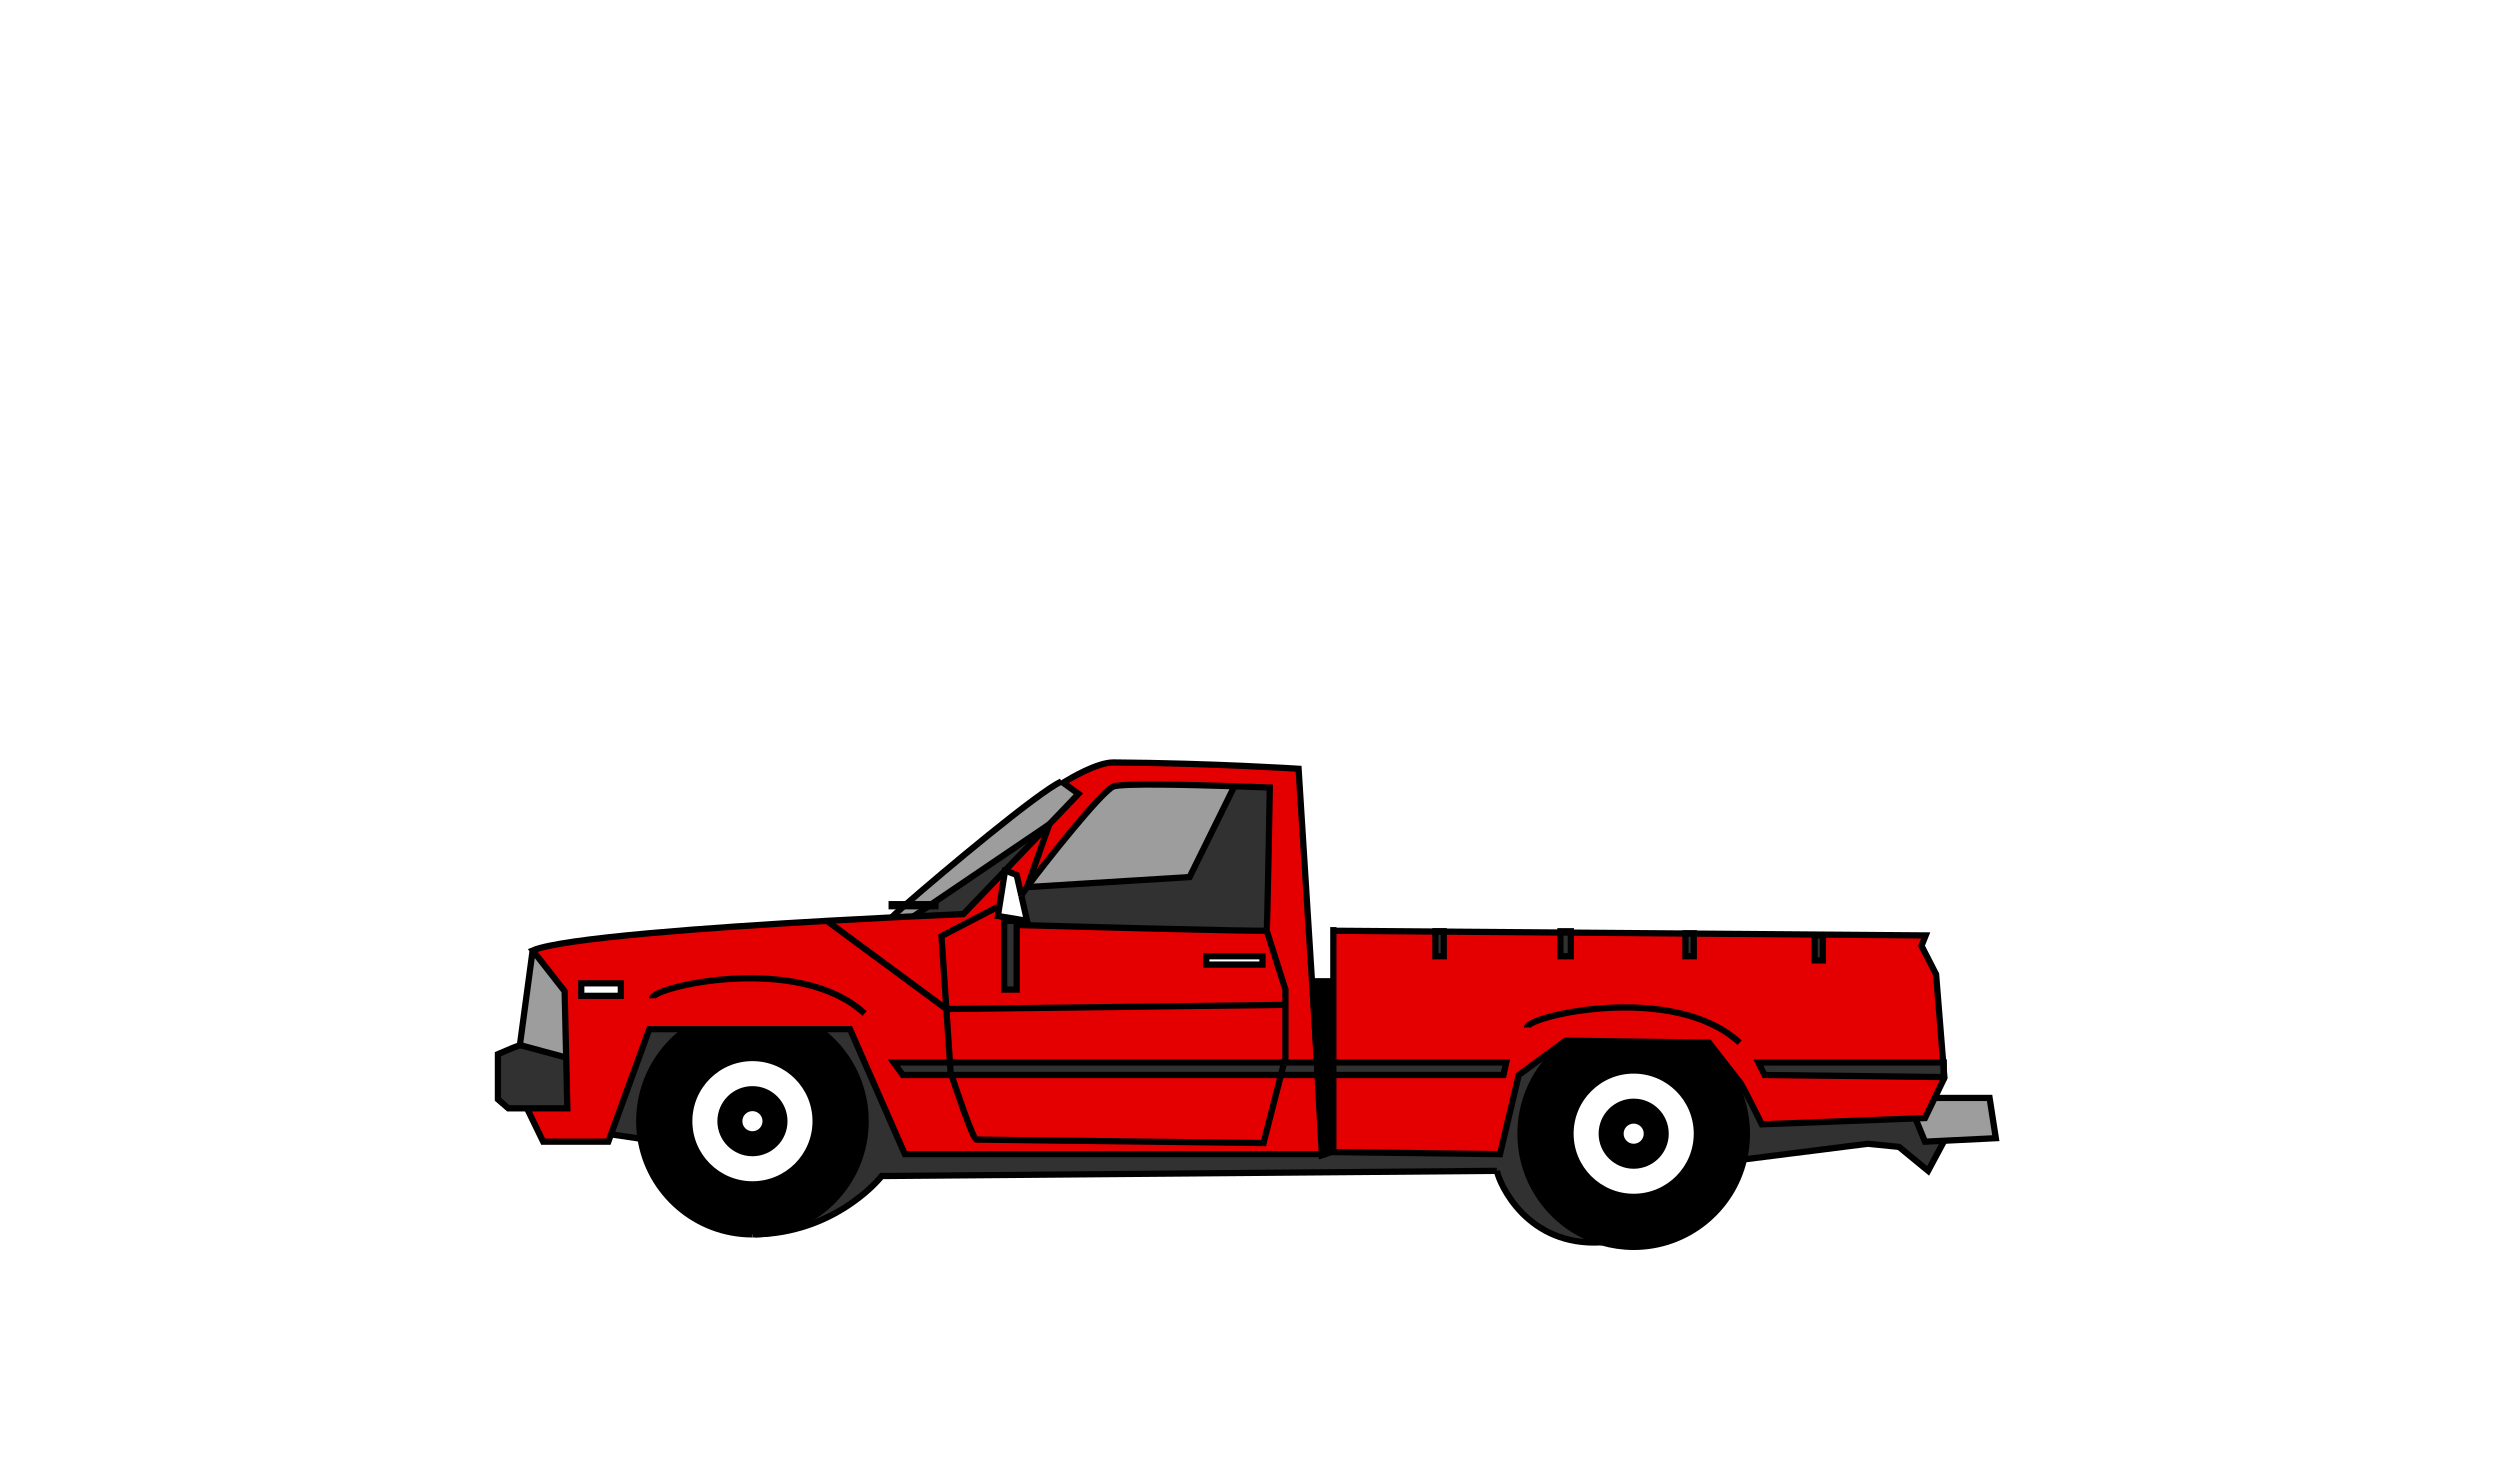
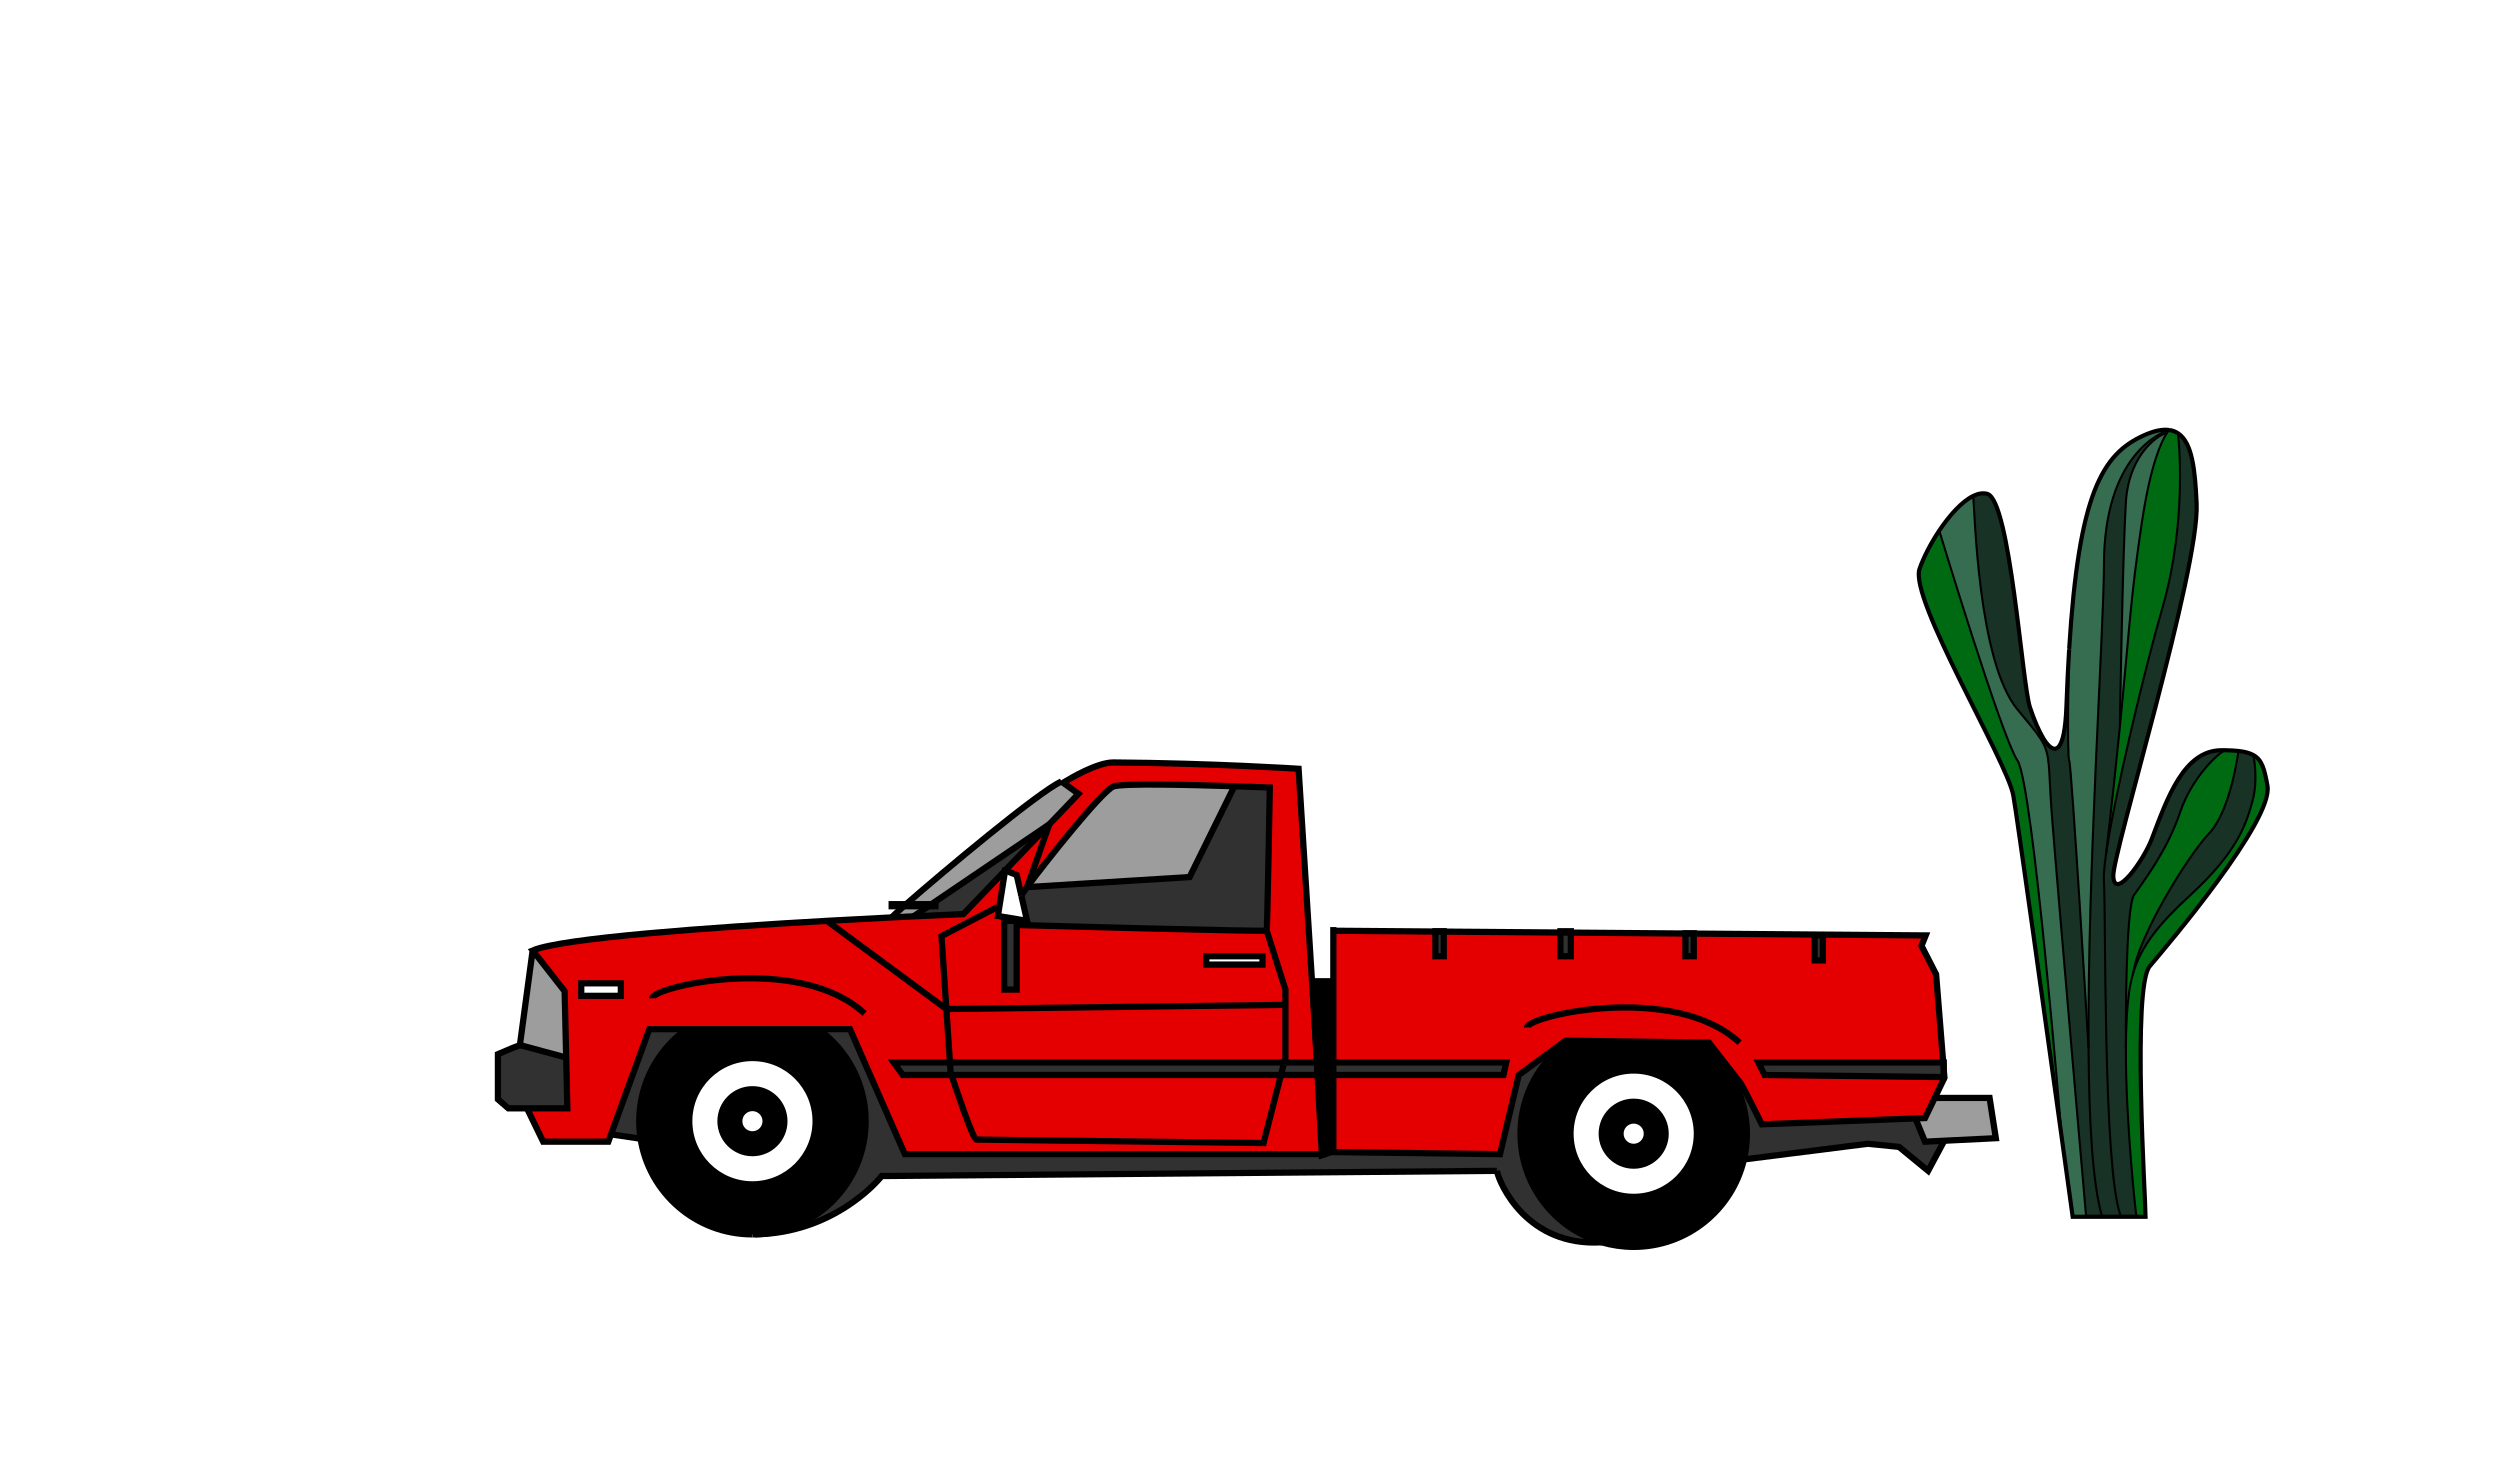
<svg xmlns="http://www.w3.org/2000/svg" version="1.1" id="truck" x="0px" y="0px" width="1200px" height="700px" viewBox="0 0 1200 700" enable-background="new 0 0 1200 700" xml:space="preserve">
+   <g id="cGroup">
+     <g>
+       <path fill="#006A12" d="M1023.954,467.018v-0.01c3.92-13.06,12.279-23.44,27.529-37.46c22.98-21.12,26.9-34.64,29.83-45.5    c2.471-9.17,0.811-20.41,0.09-21.73c4.44,2.36,5.53,6.881,6.98,14.851c3,16.5-48,76.63-56.5,86.63s-2,112.25-2,120.25h-4.5v-0.5    c0,0-5.14-44.67-4.95-80.82c0.05-9.68,0.48-18.75,1.49-26.18C1022.384,473.178,1023.054,470.028,1023.954,467.018z" />
+       <path fill="#183225" d="M1081.403,362.317c0.721,1.32,2.381,12.561-0.09,21.73c-2.93,10.86-6.85,24.38-29.83,45.5    c-15.25,14.02-23.609,24.4-27.529,37.46c2.29-17.13,25.939-55.97,36.43-67.01c10.22-10.76,13.87-38.07,14.06-39.53    C1077.424,360.808,1079.674,361.397,1081.403,362.317z" />
+       <path fill="#006A12" d="M1074.443,360.468c-0.189,1.46-3.84,28.771-14.06,39.53c-10.49,11.04-34.14,49.88-36.43,67.01v0.01    c-0.9,3.011-1.57,6.16-2.03,9.53c-1.01,7.43-1.44,16.5-1.49,26.18h-0.01c-0.04-5-0.36-66.939,3.96-73.18    c4.5-6.5,16-21.5,22.02-39.5c5.79-17.32,18.931-29.07,21.711-29.93C1070.534,360.158,1072.624,360.268,1074.443,360.468z" />
+       <path fill="#183225" d="M1020.424,502.728h0.01c-0.189,36.15,4.95,80.82,4.95,80.82v0.5h-7.5v-0.5c-8.5-23-7-145.5-8-161    c-0.16-2.43,0.19-6.49,0.91-11.74c3.91-28.18,18.899-90.57,27.09-118.76c12.37-42.56,7.66-83.26,7.56-84.08    c6.931,4.57,8.2,17.9,8.94,33.59c1.5,31.5-40.45,168.2-40,179.01c0.5,12,14.47-7.39,18.5-17.989    c7.41-19.48,15.33-42.471,33.5-42.471c0.6,0,1.17,0,1.73,0.011c-2.78,0.859-15.921,12.609-21.711,29.93    c-6.02,18-17.52,33-22.02,39.5C1020.063,435.788,1020.384,497.728,1020.424,502.728z" />
+       <path fill="#006A12" d="M1045.443,207.968c0.101,0.82,4.811,41.52-7.56,84.08c-8.19,28.19-23.18,90.58-27.09,118.76    c3.02-25.609,5.12-45.45,6.729-61.75c4.311-43.7,5.091-62.07,10.601-98.51c4.27-28.23,9.51-38.95,11.92-42.59    c0.59-0.88,1.01-1.35,1.21-1.55C1042.844,206.628,1044.233,207.168,1045.443,207.968z" />
+       <path fill="#183225" d="M1041.084,206.378c0.06,0.01,0.12,0.02,0.17,0.03c-0.2,0.2-0.62,0.67-1.21,1.55    c-2.3-0.19-18.07,8.59-19.62,33.09c-1.54,24.5-2.9,108.01-2.9,108.01c-1.609,16.3-3.71,36.141-6.729,61.75    c-0.72,5.25-1.07,9.311-0.91,11.74c1,15.5-0.5,138,8,161v0.5h-9v-0.5c-4.42-15.34-6.15-45.08-6.38-80.5c0,0,0-0.01,0-0.02    c-0.561-84.65,7.399-201.661,7.38-231.48c-0.04-53.62,27.87-64.12,31.18-65.17    C1041.074,206.368,1041.074,206.368,1041.084,206.378z" />
+       <path fill="#366D50" d="M1020.424,241.048c1.55-24.5,17.32-33.28,19.62-33.09c-2.41,3.64-7.65,14.36-11.92,42.59    c-5.51,36.44-6.29,54.81-10.601,98.51C1017.523,349.058,1018.884,265.548,1020.424,241.048z" />
+       <path fill="#366D50" d="M1028.884,209.048c5.01-2.28,9-3.08,12.18-2.67c-3.31,1.05-31.22,11.55-31.18,65.17    c0.02,29.82-7.94,146.83-7.38,231.48c-0.12-1.961-8.13-135.99-9.28-137.98c-1.1-1.92-0.28-46.71-0.03-53.36    c0-0.08,0.011-0.16,0.011-0.23C997.834,236.698,1009.124,218.028,1028.884,209.048z" />
+       <path fill="#183225" d="M1008.884,583.548v0.5h-7.59v-0.5c0,0-13.82-158.57-16.41-192.5c-1.82-23.73-0.43-28.47-5.23-36.15    l1.16-0.47c5.311,8.7,10.25,7.44,11.07-15.38c0.35-9.87,0.79-18.97,1.31-27.36c-0.25,6.65-1.069,51.44,0.03,53.36    c1.15,1.99,9.16,136.02,9.28,137.98c0,0.01,0,0.02,0,0.02C1002.733,538.468,1004.464,568.208,1008.884,583.548z" />
+       <path fill="#366D50" d="M1001.294,583.548v0.5h-6.41c0,0-2.19-15.87-5.36-38.74l0.061-0.01c0,0-13.7-169.25-21.2-180.25    s-37.55-110.36-37.55-110.36c4.91-7.35,10.83-13.95,16.3-16.63c0.75,6.99,2.23,79.62,21.25,102.49    c5.62,6.76,9.09,10.86,11.27,14.35c4.801,7.681,3.41,12.42,5.23,36.15C987.474,424.978,1001.294,583.548,1001.294,583.548z" />
+       <path fill="#006A12" d="M989.584,545.298l-0.061,0.01c-7.779-56.06-21.439-154.16-23.14-163.51c-3-16.5-50-94.25-45-108.75    c1.86-5.38,5.3-12.14,9.45-18.36c0,0,30.05,99.36,37.55,110.36S989.584,545.298,989.584,545.298z" />
+       <path fill="#183225" d="M980.813,354.428l-1.16,0.47c-2.18-3.489-5.649-7.59-11.27-14.35c-19.02-22.87-20.5-95.5-21.25-102.49    c2.37-1.16,4.66-1.58,6.75-1.01c11,3,16.68,91.03,20.5,102.5C976.414,345.638,978.644,350.868,980.813,354.428z" />
+     </g>
+     <g>
+       <path fill="none" stroke="#000000" stroke-width="2" stroke-miterlimit="10" d="M993.193,311.688    c-0.52,8.39-0.96,17.49-1.31,27.36c-0.82,22.82-5.76,24.08-11.07,15.38c-2.17-3.56-4.399-8.79-6.43-14.88    c-3.82-11.47-9.5-99.5-20.5-102.5c-2.09-0.57-4.38-0.15-6.75,1.01c-5.47,2.68-11.39,9.28-16.3,16.63    c-4.15,6.22-7.59,12.98-9.45,18.36c-5,14.5,42,92.25,45,108.75c1.7,9.35,15.36,107.45,23.14,163.51    c3.17,22.87,5.36,38.74,5.36,38.74h6.41h7.59h9h7.5h4.5c0-8-6.5-110.25,2-120.25s59.5-70.13,56.5-86.63    c-1.45-7.97-2.54-12.49-6.98-14.851c-1.729-0.92-3.979-1.51-6.96-1.85c-1.819-0.2-3.909-0.31-6.329-0.35    c-0.561-0.011-1.131-0.011-1.73-0.011c-18.17,0-26.09,22.99-33.5,42.471c-4.03,10.6-18,29.989-18.5,17.989    c-0.45-10.81,41.5-147.51,40-179.01c-0.74-15.69-2.01-29.02-8.94-33.59c-1.21-0.8-2.6-1.34-4.189-1.56    c-0.05-0.01-0.11-0.02-0.17-0.03" />
+       <path fill="none" stroke="#000000" stroke-width="2" stroke-miterlimit="10" d="M1041.063,206.378    c-3.18-0.41-7.17,0.39-12.18,2.67c-19.76,8.98-31.05,27.65-35.68,102.41" />
+       <path fill="none" stroke="#000000" stroke-linejoin="round" stroke-miterlimit="10" d="M1041.384,206.278c0,0,0,0-0.01,0.01    c-0.01,0.01-0.05,0.05-0.12,0.12c-0.2,0.2-0.62,0.67-1.21,1.55c-2.41,3.64-7.65,14.36-11.92,42.59    c-5.51,36.44-6.29,54.81-10.601,98.51c-1.609,16.3-3.71,36.141-6.729,61.75" />
+       <path fill="none" stroke="#000000" stroke-linejoin="round" stroke-miterlimit="10" d="M1002.504,503.028    c-0.561-84.65,7.399-201.661,7.38-231.48c-0.04-53.62,27.87-64.12,31.18-65.17c0.011-0.01,0.011-0.01,0.021,0    c0.17-0.06,0.27-0.09,0.29-0.09" />
+       <path fill="none" stroke="#000000" stroke-linejoin="round" stroke-miterlimit="10" d="M1008.884,583.548    c-4.42-15.34-6.15-45.08-6.38-80.5" />
+       <path fill="none" stroke="#000000" stroke-miterlimit="10" d="M1045.443,207.958c0,0,0,0,0,0.01    c0.101,0.82,4.811,41.52-7.56,84.08c-8.19,28.19-23.18,90.58-27.09,118.76c-0.72,5.25-1.07,9.311-0.91,11.74c1,15.5-0.5,138,8,161    " />
+       <path fill="none" stroke="#000000" stroke-miterlimit="10" d="M947.134,238.058c0.75,6.99,2.23,79.62,21.25,102.49    c5.62,6.76,9.09,10.86,11.27,14.35c4.801,7.681,3.41,12.42,5.23,36.15c2.59,33.93,16.41,192.5,16.41,192.5" />
+       <path fill="none" stroke="#000000" stroke-miterlimit="10" d="M930.834,254.688c0,0,30.05,99.36,37.55,110.36    s21.2,180.25,21.2,180.25" />
+       <path fill="none" stroke="#000000" stroke-linejoin="round" stroke-miterlimit="10" d="M1002.504,503.028c0,0.01,0,0.02,0,0.02" />
+       <path fill="none" stroke="#000000" stroke-miterlimit="10" d="M993.224,311.068c-0.01,0.1-0.01,0.23-0.02,0.39    c0,0.07-0.011,0.15-0.011,0.23c-0.25,6.65-1.069,51.44,0.03,53.36c1.15,1.99,9.16,136.02,9.28,137.98" />
+       <path fill="none" stroke="#000000" stroke-miterlimit="10" d="M1023.954,467.018c-0.9,3.011-1.57,6.16-2.03,9.53    c-1.01,7.43-1.44,16.5-1.49,26.18c-0.189,36.15,4.95,80.82,4.95,80.82" />
+       <path fill="none" stroke="#000000" stroke-miterlimit="10" d="M1081.313,362.198c0.03,0.02,0.061,0.06,0.09,0.119    c0.721,1.32,2.381,12.561-0.09,21.73c-2.93,10.86-6.85,24.38-29.83,45.5c-15.25,14.02-23.609,24.4-27.529,37.46" />
+       <path fill="none" stroke="#000000" stroke-miterlimit="10" d="M1068.403,360.067c-0.079,0-0.17,0.021-0.289,0.051    c-2.78,0.859-15.921,12.609-21.711,29.93c-6.02,18-17.52,33-22.02,39.5c-4.32,6.24-4,68.18-3.96,73.18c0,0.21,0,0.32,0,0.32" />
+       <path fill="none" stroke="#000000" stroke-miterlimit="10" d="M1074.454,360.408c0,0,0,0.02-0.011,0.06    c-0.189,1.46-3.84,28.771-14.06,39.53c-10.49,11.04-34.14,49.88-36.43,67.01v0.01c-0.011,0.021-0.011,0.03-0.011,0.05" />
+       <path fill="none" stroke="#000000" stroke-miterlimit="10" d="M1040.044,207.958c-2.3-0.19-18.07,8.59-19.62,33.09    c-1.54,24.5-2.9,108.01-2.9,108.01" />
+     </g>
+   </g>
  <g id="tGroup">
    <g>
      <polygon fill="#9D9D9D" points="955,527 958,546.33 932.98,547.56 924,548 919.67,537.5 919.64,536.84 924,536.67 928.73,526.87     929,527   " />
-       <path fill="#E40001" d="M933,513.23l0.33,4.1l-4.6,9.54l-4.73,9.8l-4.36,0.17l-73.97,2.83c0,0-9.67-19.67-10.67-20.34    l-14.67-18.83l-3.92-0.06l-63.19-0.91l-1.72-0.03L729,516l-9,38l-80-1v-37h81.67l1.33-6h-83v-63.25l49,0.39V459h4v-11.83l56,0.44    V459h5v-11.35l55,0.439V459h4v-10.88L924.33,449l-2,5l7,13.67l3.41,42.33H844l3,6l86,1V513.23z M875,461v-12h-4v12H875z" />
+       <path fill="#E40001" d="M933,513.23l0.33,4.1l-4.6,9.54l-4.73,9.8l-4.359,0.17l-73.971,2.83c0,0-9.67-19.67-10.67-20.34    l-14.67-18.83l-3.92-0.061l-63.19-0.909l-1.72-0.03L729,516l-9,38l-80-1v-37h81.67l1.33-6h-83v-63.25l49,0.39V459h4v-11.83    l56,0.44V459h5v-11.35l55,0.438V459h4v-10.88L924.33,449l-2,5l7,13.67l3.41,42.33H844l3,6l86,1V513.23z M875,461v-12h-4v12H875z" />
      <polygon fill="#313131" points="933,513.23 933,517 847,516 844,510 932.74,510   " />
-       <path fill="#313131" d="M932.98,547.56L933,548l-7.5,14l-14-11.5l-15-1.49l-59.41,7.51c0.92-3.96,1.41-8.1,1.41-12.35    c0-17.93-8.69-33.83-22.09-43.729l3.92,0.06L835,519.33c1,0.67,10.67,20.34,10.67,20.34l73.97-2.83l0.03,0.66L924,548    L932.98,547.56z" />
+       <path fill="#313131" d="M932.98,547.56L933,548l-7.5,14l-14-11.5l-15-1.49l-59.41,7.51c0.92-3.96,1.41-8.1,1.41-12.35    c0-17.93-8.689-33.83-22.09-43.729l3.92,0.06L835,519.33c1,0.67,10.67,20.34,10.67,20.34l73.97-2.83l0.03,0.66L924,548    L932.98,547.56z" />
      <rect x="871" y="449" fill="#313131" width="4" height="12" />
-       <path d="M838.5,544.17c0,4.25-0.49,8.39-1.41,12.35c-5.59,24.061-27.17,41.98-52.92,41.98c-5.32,0-10.47-0.77-15.33-2.2    c-0.01,0-0.01,0-0.02,0c-22.53-6.62-38.98-27.45-38.98-52.13c0-18.5,9.25-34.83,23.38-44.64l63.19,0.91    C829.81,510.34,838.5,526.24,838.5,544.17z M814.5,544.17c0-16.75-13.58-30.33-30.33-30.33s-30.33,13.58-30.33,30.33    s13.58,30.33,30.33,30.33S814.5,560.92,814.5,544.17z" />
+       <path d="M838.5,544.17c0,4.25-0.49,8.39-1.41,12.35c-5.59,24.062-27.17,41.98-52.92,41.98c-5.32,0-10.47-0.771-15.33-2.2    c-0.01,0-0.01,0-0.02,0c-22.53-6.62-38.98-27.45-38.98-52.13c0-18.5,9.25-34.83,23.38-44.64l63.19,0.909    C829.811,510.34,838.5,526.24,838.5,544.17z M814.5,544.17c0-16.75-13.58-30.33-30.33-30.33s-30.33,13.58-30.33,30.33    s13.58,30.33,30.33,30.33S814.5,560.92,814.5,544.17z" />
      <polygon fill="#313131" points="813,448.12 813,459 809,459 809,448.09   " />
      <path d="M784.17,528.84c8.47,0,15.33,6.86,15.33,15.33s-6.86,15.33-15.33,15.33s-15.33-6.86-15.33-15.33    S775.7,528.84,784.17,528.84z M790.5,544.17c0-3.5-2.83-6.33-6.33-6.33s-6.33,2.83-6.33,6.33s2.83,6.33,6.33,6.33    S790.5,547.67,790.5,544.17z" />
-       <path fill="#313131" d="M768.82,596.3c-35.82,2.19-49.09-28.02-50.32-34.3l-295.31,2.5c-2.79,3.65-24.14,27.39-60.62,27.98    c29.35-0.74,52.93-24.771,52.93-54.311c0-18.21-8.97-34.31-22.71-44.17H408l26.33,60h200.14l0.03,0.5l4.5-1.5v-37h1v37l80,1l9-38    l22.5-16.5l1.72,0.03c-14.13,9.81-23.38,26.14-23.38,44.64C729.84,568.85,746.29,589.68,768.82,596.3z" />
+       <path fill="#313131" d="M768.82,596.3c-35.82,2.19-49.09-28.02-50.32-34.3l-295.31,2.5c-2.79,3.65-24.141,27.39-60.621,27.98    c29.35-0.74,52.93-24.771,52.93-54.312c0-18.21-8.97-34.31-22.71-44.17H408l26.33,60h200.14l0.03,0.5l4.5-1.5v-37h1v37l80,1l9-38    l22.5-16.5l1.72,0.03c-14.13,9.81-23.38,26.14-23.38,44.64C729.84,568.85,746.29,589.68,768.82,596.3z" />
      <polygon fill="#313131" points="754,447.65 754,459 749,459 749,447.61   " />
      <polygon fill="#313131" points="723,510 721.67,516 640,516 640,510   " />
      <polygon fill="#313131" points="693,447.17 693,459 689,459 689,447.14   " />
      <polygon points="639,516 639,553 634.5,554.5 634.47,554 635,554 632.6,516   " />
      <polygon points="639,510 639,516 632.6,516 632.22,510   " />
      <polygon points="639,471 639,510 632.22,510 631.4,497.01 630,471   " />
-       <path fill="#E40001" d="M271.76,507.63l-0.74-31.86l-15.28-19.51l-0.03-0.04c14.04-6.02,86.05-11.109,141.17-14.22    c1.79,1.33,57.38,42.34,57.38,42.34l1.72,25.66H429l4.33,6h23.39c2,6.08,10.29,31,11.99,31c1.94,0,137.78,1.67,137.78,1.67    l8.37-32.67h17.569l2.04,38H434.33L408,494h-15.21h-63.24h-17.88l-18.4,50.5L292,548h-31.28l-7.77-16h19.38L271.76,507.63z     M298,478v-6h-19v6H298z" />
+       <path fill="#E40001" d="M271.76,507.63l-0.74-31.86l-15.28-19.51l-0.03-0.04c14.04-6.02,86.05-11.108,141.17-14.22    c1.79,1.33,57.38,42.34,57.38,42.34L455.98,510H429l4.33,6h23.39c2,6.08,10.29,31,11.99,31c1.94,0,137.78,1.67,137.78,1.67    l8.37-32.67h17.568l2.04,38H434.33L408,494h-15.21h-63.24h-17.88l-18.4,50.5L292,548h-31.28l-7.77-16h19.38L271.76,507.63z     M298,478v-6h-19v6H298z" />
      <polygon fill="#313131" points="632.43,516 614.86,516 616.4,510 632.1,510   " />
-       <path fill="#E40001" d="M592.5,377.4c-20.78-0.681-53.75-1.48-58.04,0.1c-5.28,1.94-32.63,36.28-41.46,48.31l10.67-30.149    l14-14.63l-7.34-5.3c0,0,0.18-0.12,0.52-0.32c2.75-1.7,15.78-9.48,23.61-9.43c47.62,0.34,88.86,3.029,88.86,3.029l8.08,128    L632.1,510H616.4l0.6-2.33v-25.34V475l-9-28.33c0.33-0.67,1.51-68.66,1.51-68.66S602.38,377.72,592.5,377.4z" />
+       <path fill="#E40001" d="M592.5,377.4c-20.78-0.682-53.75-1.48-58.04,0.1c-5.28,1.94-32.63,36.28-41.46,48.31l10.67-30.148    l14-14.63l-7.34-5.3c0,0,0.18-0.12,0.52-0.32c2.75-1.7,15.78-9.48,23.61-9.43c47.62,0.34,88.86,3.028,88.86,3.028l8.08,128    L632.1,510H616.4l0.6-2.33v-25.34V475l-9-28.33c0.33-0.67,1.51-68.66,1.51-68.66S602.38,377.72,592.5,377.4z" />
      <polygon fill="#E40001" points="617,482.33 617,507.67 616.4,510 455.98,510 454.26,484.34   " />
      <path fill="#E40001" d="M617,475v7.33l-162.74,2.01l-2.34-35.01l26.91-14l0.83,0.13l-0.66,4.21l9.13,1.521L488,442h-6v33h6v-31    c0,0,119.67,3.33,120,2.67L617,475z M606,463v-4h-27v4H606z" />
-       <path fill="#313131" d="M616.4,510l-1.54,6H456.72c-0.27-0.85-0.43-1.33-0.43-1.33l-0.31-4.67H616.4z" />
+       <path fill="#313131" d="M616.4,510l-1.54,6H456.72c-0.27-0.85-0.43-1.33-0.43-1.33l-0.31-4.67H616.4L616.4,510z" />
      <path fill="#E40001" d="M614.86,516l-8.37,32.67c0,0-135.84-1.67-137.78-1.67c-1.7,0-9.99-24.92-11.99-31H614.86z" />
-       <path fill="#313131" d="M609.51,378.01c0,0-1.18,67.99-1.51,68.66c-0.33,0.66-120-2.67-120-2.67v-2l0.13-0.81L493,442l-2.75-12.08    c0,0,0-0.01,0-0.02c0-0.23,1.02-1.73,2.75-4.091l78-4.81l21.5-43.6C602.38,377.72,609.51,378.01,609.51,378.01z" />
-       <path fill="#9D9D9D" d="M592.5,377.4L571,421l-78,4.81c8.83-12.029,36.18-46.369,41.46-48.31    C538.75,375.92,571.72,376.72,592.5,377.4z" />
+       <path fill="#313131" d="M609.51,378.01c0,0-1.18,67.99-1.51,68.66c-0.33,0.66-120-2.67-120-2.67v-2l0.13-0.81L493,442l-2.75-12.08    c0,0,0-0.01,0-0.02c0-0.23,1.02-1.73,2.75-4.092l78-4.81l21.5-43.6C602.38,377.72,609.51,378.01,609.51,378.01z" />
+       <path fill="#9D9D9D" d="M592.5,377.4L571,421l-78,4.81c8.83-12.028,36.18-46.368,41.46-48.31    C538.75,375.92,571.72,376.72,592.5,377.4z" />
      <path fill="#9D9D9D" d="M517.67,381.03l-14,14.63L447.11,434h-12.16c17.56-15.37,62.97-53.44,74.51-58.92l1.39,0.33    c-0.34,0.2-0.52,0.32-0.52,0.32L517.67,381.03z" />
-       <path fill="#313131" d="M503.67,395.66l-21.21,22.17h-0.01v0.01l-20.03,20.93c0,0-9.27,0.381-23.92,1.07l7.14-4.84H449v-1h-1.89    L503.67,395.66z" />
-       <path fill="#E40001" d="M482.46,417.83l21.21-22.17L493,425.81c-1.73,2.36-2.75,3.86-2.75,4.091L488,420L482.46,417.83z" />
+       <path fill="#313131" d="M503.67,395.66l-21.21,22.17h-0.01v0.01l-20.03,20.93c0,0-9.27,0.382-23.92,1.07l7.14-4.84H449v-1h-1.89    L503.67,395.66z" />
+       <path fill="#E40001" d="M482.46,417.83l21.21-22.17L493,425.81c-1.73,2.36-2.75,3.86-2.75,4.092L488,420L482.46,417.83z" />
      <polygon fill="#313131" points="488,444 488,475 482,475 482,442 488,442   " />
-       <path fill="#E40001" d="M482.45,417.84l-2.79,17.62l-0.83-0.13l-26.91,14l2.34,35.01c0,0-55.59-41.01-57.38-42.34    c11.3-0.63,21.89-1.19,31.12-1.64c3.74-0.19,7.25-0.36,10.5-0.521c14.65-0.689,23.92-1.07,23.92-1.07L482.45,417.84z" />
+       <path fill="#E40001" d="M482.45,417.84l-2.79,17.62l-0.83-0.13l-26.91,14l2.34,35.01c0,0-55.59-41.01-57.38-42.34    c11.3-0.63,21.89-1.19,31.12-1.64c3.74-0.19,7.25-0.36,10.5-0.521c14.65-0.688,23.92-1.07,23.92-1.07L482.45,417.84z" />
      <path fill="#313131" d="M456.72,516h-23.39l-4.33-6h26.98l0.31,4.67C456.29,514.67,456.45,515.15,456.72,516z" />
-       <path fill="#9D9D9D" d="M445.64,435l-7.14,4.84c-3.25,0.16-6.76,0.33-10.5,0.521v-0.011c0.29-0.399,2.41-2.35,5.82-5.35H445.64z" />
-       <path d="M392.79,494c13.74,9.86,22.71,25.96,22.71,44.17c0,29.54-23.58,53.57-52.93,54.311c-0.46,0.02-0.93,0.02-1.4,0.02    c-27.2,0-49.72-19.97-53.7-46.05c-0.42-2.7-0.63-5.47-0.63-8.28c0-18.21,8.96-34.31,22.71-44.17H392.79z M391.5,538.17    c0-16.75-13.58-30.33-30.33-30.33s-30.33,13.58-30.33,30.33s13.58,30.33,30.33,30.33S391.5,554.92,391.5,538.17z" />
+       <path fill="#9D9D9D" d="M445.64,435l-7.14,4.84c-3.25,0.16-6.76,0.33-10.5,0.521v-0.012c0.29-0.398,2.41-2.35,5.82-5.35H445.64z" />
+       <path d="M392.79,494c13.74,9.86,22.71,25.96,22.71,44.17c0,29.54-23.58,53.57-52.93,54.311c-0.46,0.021-0.93,0.021-1.4,0.021    c-27.2,0-49.72-19.97-53.7-46.05c-0.42-2.7-0.63-5.47-0.63-8.28c0-18.21,8.96-34.31,22.71-44.17L392.79,494L392.79,494z     M391.5,538.17c0-16.75-13.58-30.33-30.33-30.33s-30.33,13.58-30.33,30.33s13.58,30.33,30.33,30.33S391.5,554.92,391.5,538.17z" />
      <path d="M361.17,522.84c8.47,0,15.33,6.86,15.33,15.33s-6.86,15.33-15.33,15.33c-8.47,0-15.33-6.86-15.33-15.33    S352.7,522.84,361.17,522.84z M367.5,538.17c0-3.5-2.83-6.33-6.33-6.33s-6.33,2.83-6.33,6.33s2.83,6.33,6.33,6.33    S367.5,541.67,367.5,538.17z" />
      <path fill="#313131" d="M311.67,494h17.88c-13.75,9.86-22.71,25.96-22.71,44.17c0,2.811,0.21,5.58,0.63,8.28l-0.63,0.05l-13.57-2    L311.67,494z" />
      <polygon fill="#313131" points="252.95,532 244,532 239,527.67 239,506 246.08,503 249.54,501.67 249.67,501.67 271.76,507.63     272.33,532   " />
      <polygon fill="#9D9D9D" points="271.02,475.77 271.76,507.63 249.67,501.67 249.54,501.67 255.65,456.33 255.74,456.26   " />
    </g>
    <g>
      <polyline fill="none" stroke="#000000" stroke-width="3" stroke-miterlimit="10" points="271.77,507.63 271.76,507.63     249.67,501.67   " />
      <rect x="279" y="472" fill="none" stroke="#000000" stroke-width="3" stroke-miterlimit="10" width="19" height="6" />
      <polygon fill="none" stroke="#000000" stroke-width="3" stroke-miterlimit="10" points="488,442 482,442 482,475 488,475 488,444       " />
      <polyline fill="none" stroke="#000000" stroke-width="3" stroke-miterlimit="10" points="482.45,417.84 479.66,435.46 479,439.67     488.13,441.19 493,442 490.25,429.92   " />
      <polyline fill="none" stroke="#000000" stroke-width="3" stroke-miterlimit="10" points="490.25,429.9 488,420 482.46,417.83       " />
-       <path fill="none" stroke="#000000" stroke-width="3" stroke-miterlimit="10" d="M509.46,375.08    c-11.54,5.479-56.95,43.55-74.51,58.92c-0.39,0.35-0.77,0.68-1.13,1c-3.41,3-5.53,4.95-5.82,5.35" />
-       <path fill="none" stroke="#000000" stroke-width="3" stroke-miterlimit="10" d="M488,444c0,0,119.67,3.33,120,2.67    c0.33-0.67,1.51-68.66,1.51-68.66s-7.13-0.29-17.01-0.609c-20.78-0.681-53.75-1.48-58.04,0.1c-5.28,1.94-32.63,36.28-41.46,48.31    c-1.73,2.36-2.75,3.86-2.75,4.091c0,0.01,0,0.02,0,0.02" />
-       <path fill="none" stroke="#000000" stroke-width="3" stroke-miterlimit="10" d="M478.83,435.33l-26.91,14l2.34,35.01l1.72,25.66    l0.31,4.67c0,0,0.16,0.48,0.43,1.33c2,6.08,10.29,31,11.99,31c1.94,0,137.78,1.67,137.78,1.67l8.37-32.67l1.54-6l0.6-2.33v-25.34    V475l-9-28.33" />
+       <path fill="none" stroke="#000000" stroke-width="3" stroke-miterlimit="10" d="M509.46,375.08    c-11.54,5.479-56.95,43.55-74.51,58.92c-0.391,0.35-0.771,0.68-1.13,1c-3.41,3-5.53,4.95-5.82,5.35" />
+       <path fill="none" stroke="#000000" stroke-width="3" stroke-miterlimit="10" d="M488,444c0,0,119.67,3.33,120,2.67    c0.33-0.67,1.51-68.66,1.51-68.66s-7.13-0.29-17.01-0.608c-20.78-0.682-53.75-1.48-58.04,0.1c-5.28,1.94-32.63,36.28-41.46,48.31    c-1.73,2.36-2.75,3.86-2.75,4.092c0,0.01,0,0.02,0,0.02" />
+       <path fill="none" stroke="#000000" stroke-width="3" stroke-miterlimit="10" d="M478.83,435.33l-26.91,14l2.34,35.01L455.98,510    l0.31,4.67c0,0,0.16,0.48,0.43,1.33c2,6.08,10.29,31,11.99,31c1.94,0,137.78,1.67,137.78,1.67l8.37-32.67l1.54-6l0.6-2.33v-25.34    V475l-9-28.33" />
      <path fill="none" stroke="#000000" stroke-width="3" stroke-miterlimit="10" d="M396.88,442c1.79,1.33,57.38,42.34,57.38,42.34    L617,482.33" />
      <rect x="579" y="459" fill="none" stroke="#000000" stroke-width="3" stroke-miterlimit="10" width="27" height="4" />
      <polygon fill="none" stroke="#000000" stroke-width="3" stroke-miterlimit="10" points="693,447.17 693,447 689,447 689,447.14     689,459 693,459   " />
      <polygon fill="none" stroke="#000000" stroke-width="3" stroke-miterlimit="10" points="754,447.65 754,447 749,447 749,447.61     749,459 754,459   " />
      <polygon fill="none" stroke="#000000" stroke-width="3" stroke-miterlimit="10" points="813,448.12 813,448 809,448 809,448.09     809,459 813,459   " />
      <rect x="871" y="449" fill="none" stroke="#000000" stroke-width="3" stroke-miterlimit="10" width="4" height="12" />
      <polygon fill="none" stroke="#000000" stroke-width="3" stroke-miterlimit="10" points="640,516 721.67,516 723,510 640,510     639,510 632.22,510 632.1,510 616.4,510 455.98,510 429,510 433.33,516 456.72,516 614.86,516 632.43,516 632.6,516 639,516   " />
      <polygon fill="none" stroke="#000000" stroke-width="3" stroke-miterlimit="10" points="933,513.23 933,510 932.74,510 844,510     847,516 933,517   " />
      <polyline fill="none" stroke="#000000" stroke-width="3" stroke-miterlimit="10" points="919.67,537.5 924,548 932.98,547.56     958,546.33 955,527 929,527   " />
      <polygon fill="none" stroke="#000000" stroke-width="3" stroke-miterlimit="10" points="445.64,435 449,435 449,434 447.11,434     434.95,434 428,434 428,435 433.82,435   " />
      <path fill="none" stroke="#000000" stroke-width="3" stroke-miterlimit="10" d="M415,486.5c-31.55-29.29-102-12.84-102-7.32" />
      <path fill="none" stroke="#000000" stroke-width="3" stroke-miterlimit="10" d="M835,500.5c-31.55-29.29-102-12.84-102-7.32" />
-       <path fill="none" stroke="#000000" stroke-width="3" stroke-miterlimit="10" d="M362.57,592.48    c29.35-0.74,52.93-24.771,52.93-54.311c0-18.21-8.97-34.31-22.71-44.17" />
+       <path fill="none" stroke="#000000" stroke-width="3" stroke-miterlimit="10" d="M362.57,592.48    c29.35-0.74,52.93-24.771,52.93-54.312c0-18.21-8.97-34.31-22.71-44.17" />
      <path fill="none" stroke="#000000" stroke-width="3" stroke-miterlimit="10" d="M329.55,494c-13.75,9.86-22.71,25.96-22.71,44.17    c0,2.811,0.21,5.58,0.63,8.28c3.98,26.08,26.5,46.05,53.7,46.05" />
-       <path fill="none" stroke="#000000" stroke-width="3" stroke-miterlimit="10" d="M252.67,531.42l0.28,0.58l7.77,16H292l1.27-3.5    l18.4-50.5h17.88h63.24H408l26.33,60h200.14H635l-2.4-38l-0.38-6l-0.819-12.99l-8.08-128c0,0-41.24-2.689-88.86-3.029    c-7.83-0.051-20.86,7.729-23.61,9.43c-0.34,0.2-0.52,0.32-0.52,0.32l7.34,5.3l-14,14.63l-21.21,22.17h-0.01v0.01l-20.03,20.93    c0,0-9.27,0.381-23.92,1.07c-3.25,0.16-6.76,0.33-10.5,0.521c-9.23,0.449-19.82,1.01-31.12,1.64    c-55.12,3.11-127.13,8.2-141.17,14.22l0.03,0.04l15.28,19.51l0.74,31.86l0.57,24.37h-19.38H244l-5-4.33V506l7.08-3l3.46-1.33    l6.11-45.34" />
+       <path fill="none" stroke="#000000" stroke-width="3" stroke-miterlimit="10" d="M252.67,531.42l0.28,0.58l7.77,16H292l1.27-3.5    l18.4-50.5h17.88h63.24H408l26.33,60h200.14H635l-2.4-38l-0.38-6l-0.818-12.99l-8.08-128c0,0-41.24-2.688-88.86-3.028    c-7.83-0.052-20.86,7.729-23.61,9.43c-0.34,0.2-0.52,0.32-0.52,0.32l7.34,5.3l-14,14.63l-21.21,22.17h-0.01v0.01l-20.03,20.931    c0,0-9.27,0.381-23.92,1.069c-3.25,0.16-6.76,0.33-10.5,0.521c-9.229,0.448-19.82,1.01-31.12,1.64    c-55.12,3.11-127.13,8.2-141.17,14.22l0.03,0.04l15.28,19.511l0.74,31.859l0.57,24.37h-19.38H244l-5-4.33V506l7.08-3l3.46-1.33    l6.11-45.34" />
      <circle fill="none" stroke="#000000" stroke-width="3" stroke-miterlimit="10" cx="361.17" cy="538.17" r="30.33" />
      <path fill="none" stroke="#000000" stroke-width="3" stroke-miterlimit="10" d="M361.17,522.84c-8.47,0-15.33,6.86-15.33,15.33    s6.86,15.33,15.33,15.33c8.47,0,15.33-6.86,15.33-15.33S369.64,522.84,361.17,522.84z" />
      <path fill="none" stroke="#000000" stroke-width="3" stroke-miterlimit="10" d="M361.17,531.84c-3.5,0-6.33,2.83-6.33,6.33    s2.83,6.33,6.33,6.33s6.33-2.83,6.33-6.33S364.67,531.84,361.17,531.84z" />
-       <path fill="none" stroke="#000000" stroke-width="3" stroke-miterlimit="10" d="M768.84,596.3c4.86,1.431,10.01,2.2,15.33,2.2    c25.75,0,47.33-17.92,52.92-41.98c0.92-3.96,1.41-8.1,1.41-12.35c0-17.93-8.69-33.83-22.09-43.729" />
+       <path fill="none" stroke="#000000" stroke-width="3" stroke-miterlimit="10" d="M768.84,596.3c4.86,1.432,10.01,2.2,15.33,2.2    c25.75,0,47.33-17.92,52.92-41.98c0.92-3.96,1.41-8.1,1.41-12.35c0-17.93-8.689-33.83-22.09-43.729" />
      <path fill="none" stroke="#000000" stroke-width="3" stroke-miterlimit="10" d="M753.22,499.53    c-14.13,9.81-23.38,26.14-23.38,44.64c0,24.68,16.45,45.51,38.98,52.13" />
      <circle fill="none" stroke="#000000" stroke-width="3" stroke-miterlimit="10" cx="784.17" cy="544.17" r="30.33" />
      <path fill="none" stroke="#000000" stroke-width="3" stroke-miterlimit="10" d="M784.17,528.84c-8.47,0-15.33,6.86-15.33,15.33    s6.86,15.33,15.33,15.33s15.33-6.86,15.33-15.33S792.64,528.84,784.17,528.84z" />
      <path fill="none" stroke="#000000" stroke-width="3" stroke-miterlimit="10" d="M784.17,537.84c-3.5,0-6.33,2.83-6.33,6.33    s2.83,6.33,6.33,6.33s6.33-2.83,6.33-6.33S787.67,537.84,784.17,537.84z" />
-       <path fill="none" stroke="#000000" stroke-width="3" stroke-miterlimit="10" d="M640,445v1.75V510v6v37l80,1l9-38l22.5-16.5    l1.72,0.03l63.19,0.91l3.92,0.06L835,519.33c1,0.67,10.67,20.34,10.67,20.34l73.97-2.83l4.36-0.17l4.73-9.8l4.6-9.54l-0.33-4.1    l-0.26-3.23l-3.41-42.33l-7-13.67l2-5L813,448.12l-4-0.03l-55-0.439l-5-0.04l-56-0.44l-4-0.03l-49-0.39" />
+       <path fill="none" stroke="#000000" stroke-width="3" stroke-miterlimit="10" d="M640,445v1.75V510v6v37l80,1l9-38l22.5-16.5    l1.72,0.03l63.19,0.91l3.92,0.06L835,519.33c1,0.67,10.67,20.34,10.67,20.34l73.97-2.83l4.36-0.17l4.73-9.8l4.6-9.54l-0.33-4.1    l-0.26-3.23l-3.41-42.33l-7-13.67l2-5L813,448.12l-4-0.03l-55-0.438l-5-0.04l-56-0.44l-4-0.03l-49-0.39" />
      <line fill="none" stroke="#000000" stroke-width="3" stroke-miterlimit="10" x1="293.27" y1="544.5" x2="306.84" y2="546.5" />
-       <path fill="none" stroke="#000000" stroke-width="3" stroke-miterlimit="10" d="M718.5,562l-295.31,2.5    c-2.79,3.65-24.14,27.39-60.62,27.98c-0.46,0.02-0.93,0.02-1.4,0.02" />
+       <path fill="none" stroke="#000000" stroke-width="3" stroke-miterlimit="10" d="M718.5,562l-295.31,2.5    c-2.79,3.65-24.141,27.39-60.621,27.98c-0.46,0.02-0.93,0.02-1.4,0.02" />
      <path fill="none" stroke="#000000" stroke-width="3" stroke-miterlimit="10" d="M718.5,562c1.23,6.28,14.5,36.49,50.32,34.3    c0.01,0,0.01,0,0.02,0" />
      <polyline fill="none" stroke="#000000" stroke-width="3" stroke-miterlimit="10" points="837.09,556.52 896.5,549.01 911.5,550.5     925.5,562 933,548   " />
      <polygon fill="none" stroke="#000000" stroke-width="3" stroke-miterlimit="10" points="634.47,554 634.5,554.5 639,553 639,516     639,510 639,471 630,471 631.4,497.01 632.1,510 632.43,516   " />
      <polyline fill="none" stroke="#000000" stroke-width="3" stroke-miterlimit="10" points="438.5,439.84 445.64,435 447.11,434     503.67,395.66 493,425.81 571,421 592.5,377.4 592.5,377.39   " />
    </g>
  </g>
</svg>
